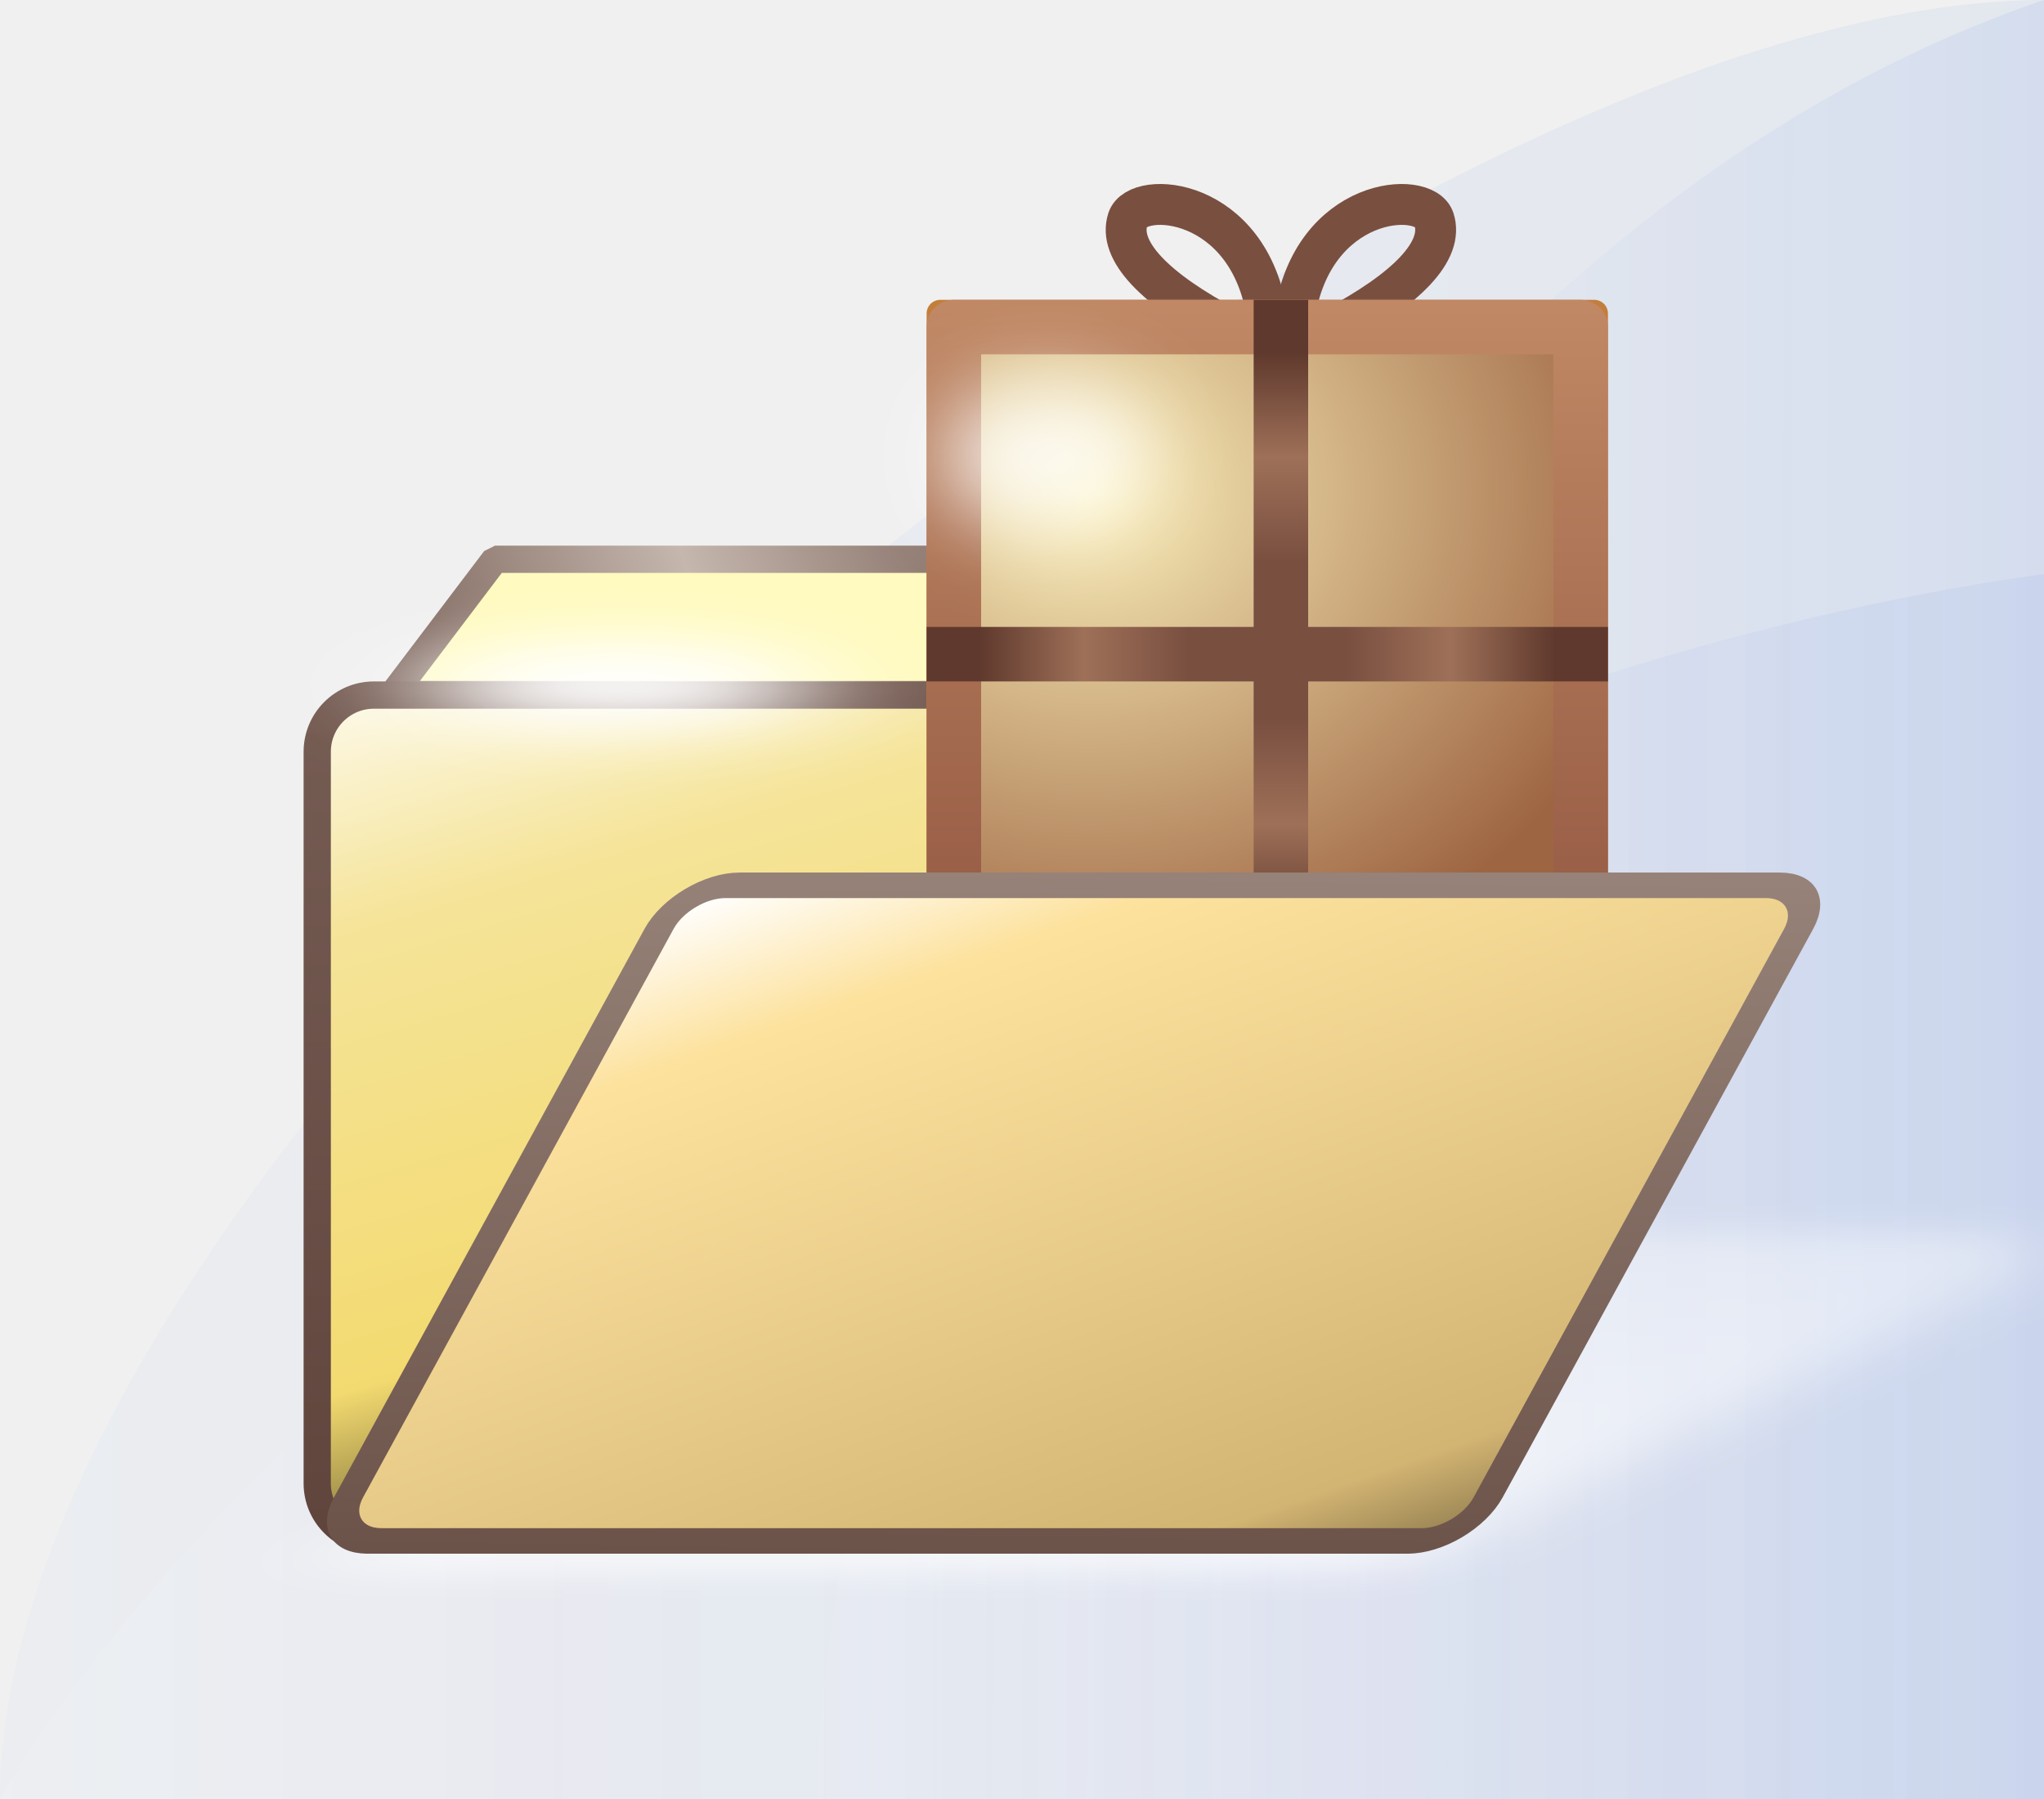
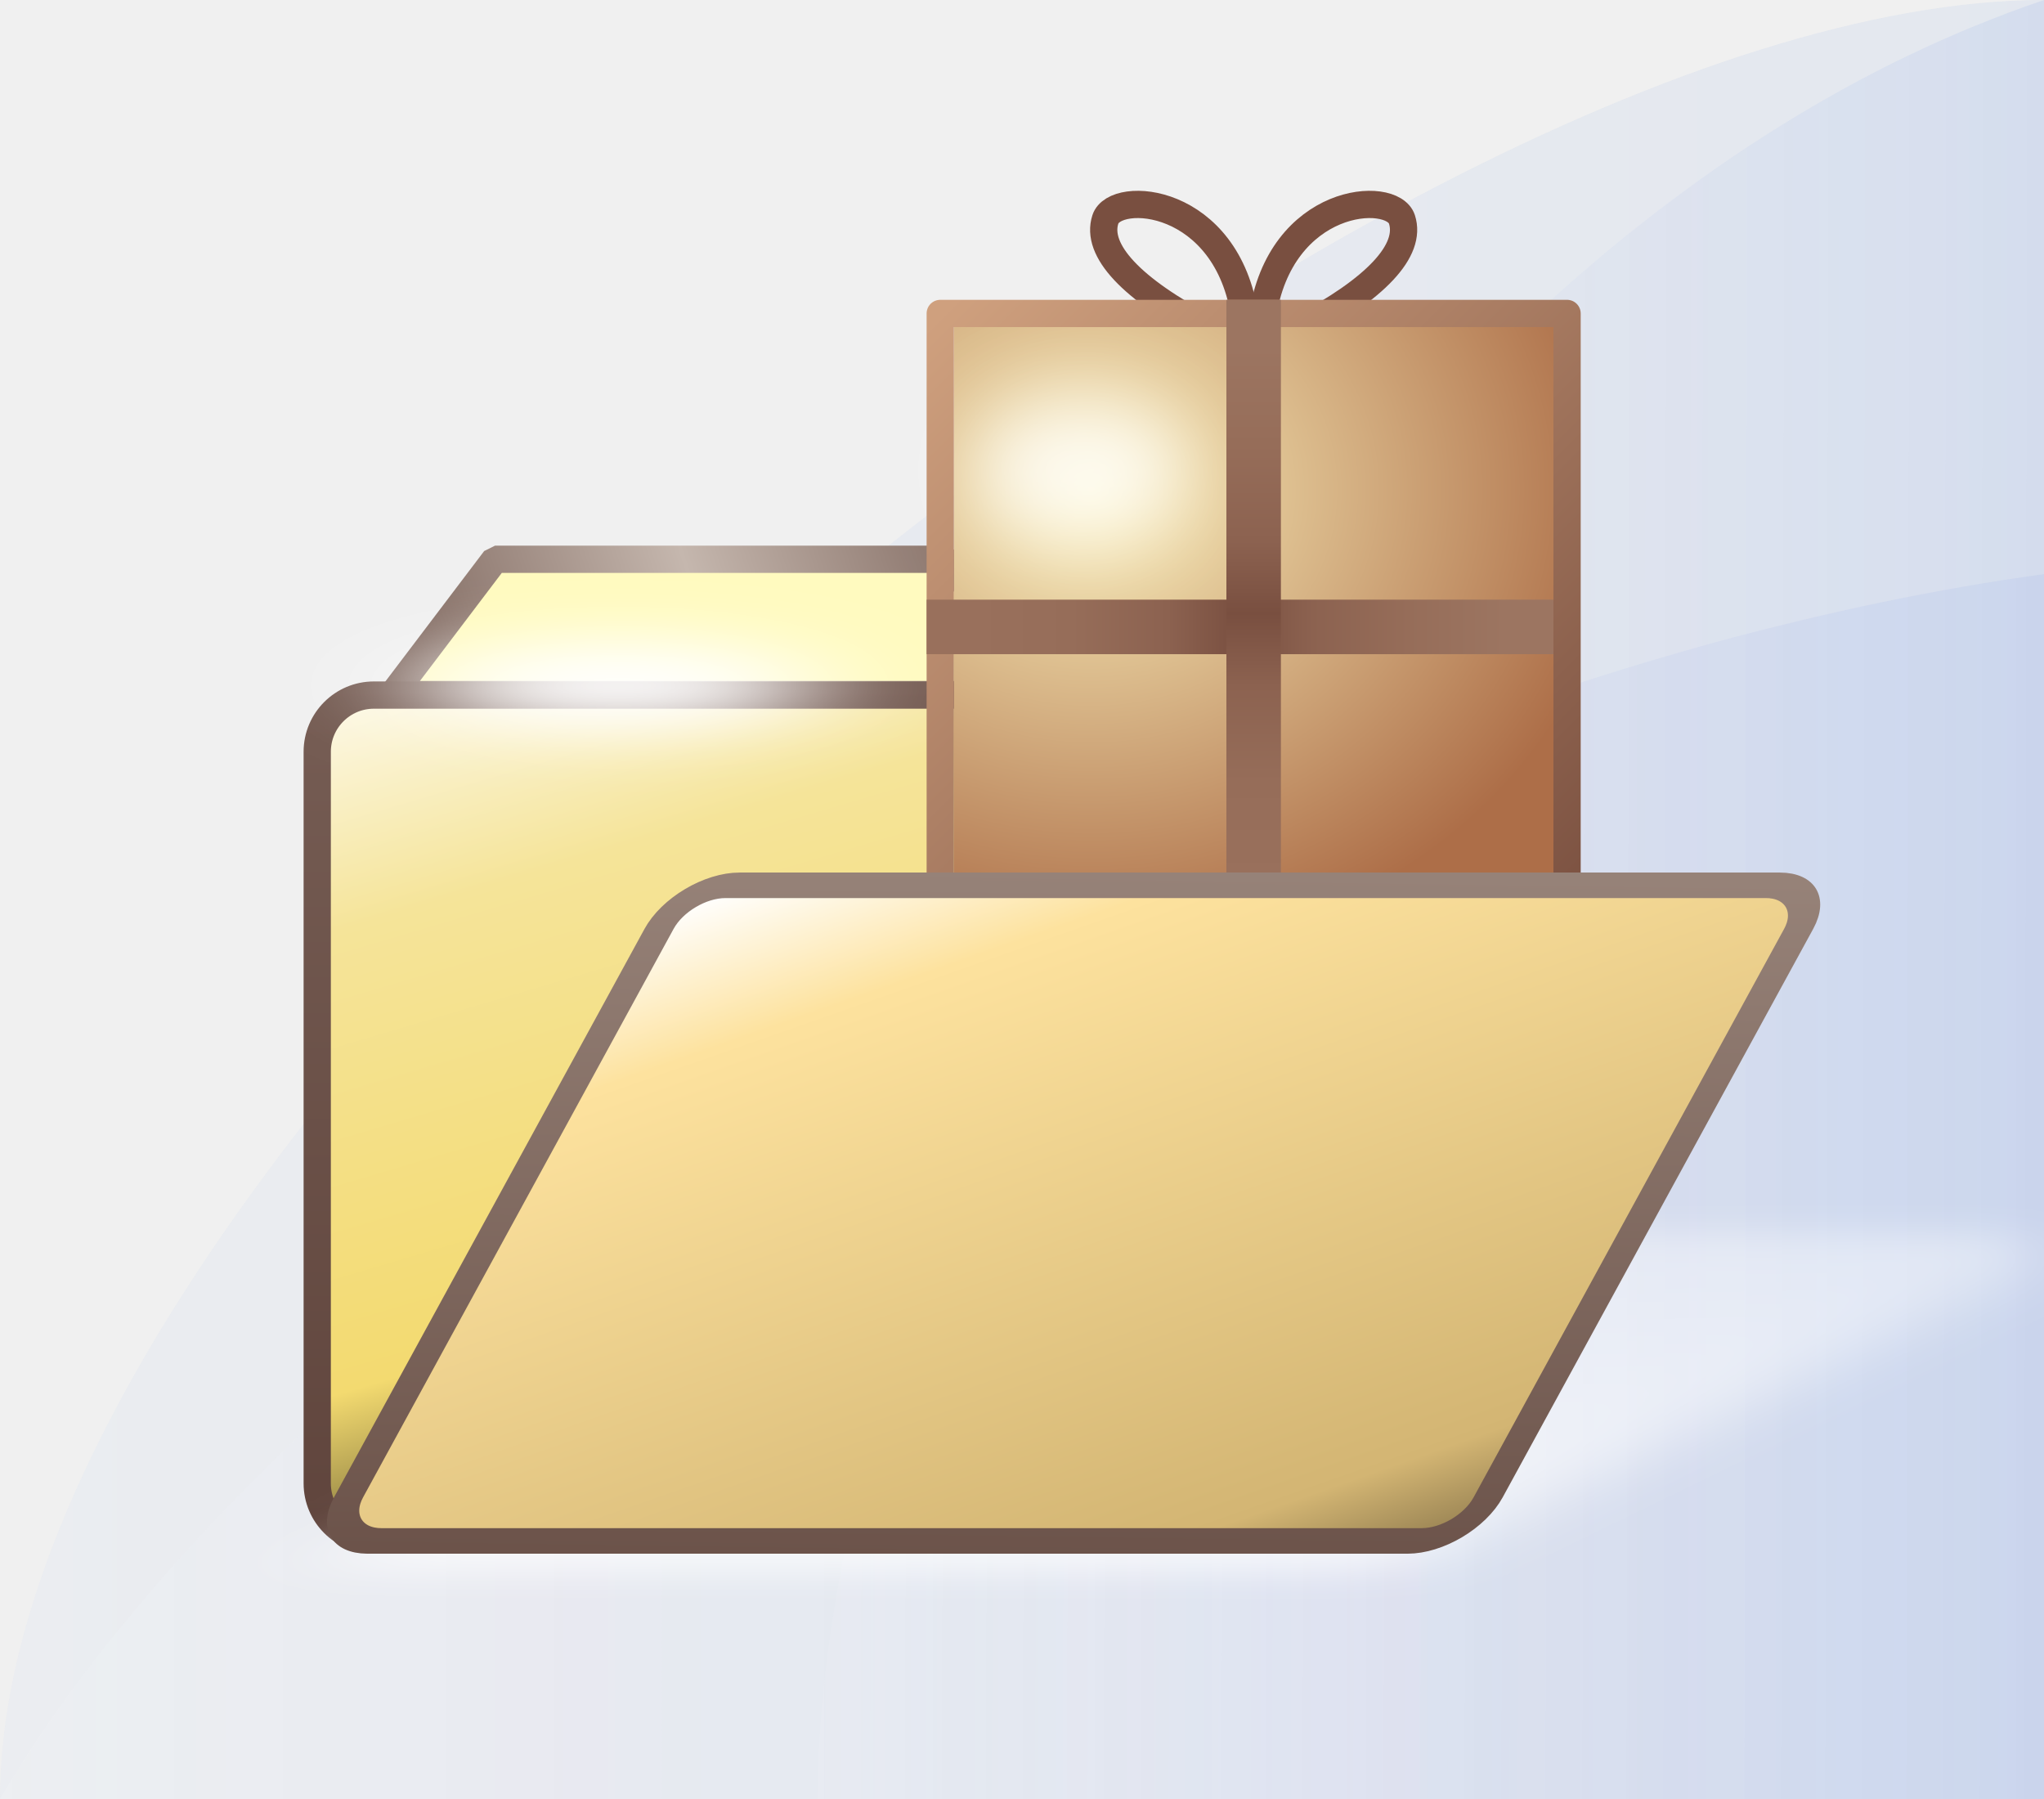
<svg xmlns="http://www.w3.org/2000/svg" xmlns:xlink="http://www.w3.org/1999/xlink" width="75" height="66" id="svg2" version="1.1">
  <defs id="defs4">
    <linearGradient id="linearGradient4541">
      <stop style="stop-color:#a1adb2;stop-opacity:1" offset="0" id="stop4543" />
      <stop style="stop-color:#000000;stop-opacity:0;" offset="1" id="stop4545" />
    </linearGradient>
    <linearGradient id="linearGradient4972">
      <stop style="stop-color:#ffffff;stop-opacity:1" offset="0" id="stop4974" />
      <stop style="stop-color:#f5f8fd;stop-opacity:1" offset="1" id="stop4976" />
    </linearGradient>
    <linearGradient id="linearGradient4964">
      <stop style="stop-color:#ffffff;stop-opacity:1" offset="0" id="stop4966" />
      <stop style="stop-color:#e8eefa;stop-opacity:1" offset="1" id="stop4968" />
    </linearGradient>
    <linearGradient id="linearGradient4956">
      <stop style="stop-color:#fcfdfe;stop-opacity:1" offset="0" id="stop4958" />
      <stop style="stop-color:#dee6f8;stop-opacity:1" offset="1" id="stop4960" />
    </linearGradient>
    <filter style="color-interpolation-filters:sRGB" id="filter8854">
      <feFlood flood-opacity="0.933" flood-color="rgb(244,248,254)" result="flood" id="feFlood8856" />
      <feComposite in="flood" in2="SourceGraphic" operator="in" result="composite1" id="feComposite8858" />
      <feGaussianBlur in="composite1" stdDeviation="1.2" result="blur" id="feGaussianBlur8860" />
      <feOffset dx="-1" dy="3" result="offset" id="feOffset8862" />
      <feComposite in="SourceGraphic" in2="offset" operator="over" result="composite2" id="feComposite8864" />
    </filter>
    <linearGradient id="linearGradient6122">
      <stop style="stop-color:#c0c0c0;stop-opacity:1" offset="0" id="stop6124" />
      <stop id="stop6132" offset="0.5" style="stop-color:#adadad;stop-opacity:1" />
      <stop style="stop-color:#808080;stop-opacity:1" offset="1" id="stop6126" />
    </linearGradient>
    <linearGradient id="linearGradient7087">
      <stop style="stop-color:#17325d;stop-opacity:1;" offset="0" id="stop7089" />
      <stop id="stop7091" offset="0.25" style="stop-color:#b4d0e2;stop-opacity:1" />
      <stop id="stop7093" offset="0.5" style="stop-color:#b7d2e4;stop-opacity:1" />
      <stop style="stop-color:#acc9de;stop-opacity:1" offset="0.75" id="stop7095" />
      <stop style="stop-color:#3e72a7;stop-opacity:1" offset="1" id="stop7097" />
    </linearGradient>
    <mask id="mask7366" maskUnits="userSpaceOnUse">
      <path style="fill:#ffffff;fill-opacity:1;stroke:#ffffff;stroke-width:1;stroke-linecap:butt;stroke-linejoin:miter;stroke-miterlimit:4;stroke-opacity:1;stroke-dashoffset:0;display:inline" d="m -16.593,1040.862 9.99,0 0,10.002 -2.983,3.038 -5.966,0 c -0.53,-0.022 -1.041,-0.552 -1.041,-1.038 z" id="path7368" />
    </mask>
    <linearGradient id="linearGradient7584-5">
      <stop id="stop7586-4" offset="0" style="stop-color:#f9cd5f;stop-opacity:1" />
      <stop id="stop7588-5" offset="1" style="stop-color:#fbf0b4;stop-opacity:1" />
    </linearGradient>
    <linearGradient id="linearGradient7592-1">
      <stop id="stop7594-6" offset="0" style="stop-color:#bd8416;stop-opacity:1" />
      <stop id="stop7596-9" offset="1" style="stop-color:#a66b10;stop-opacity:1" />
    </linearGradient>
    <linearGradient id="linearGradient10798-1-9-3-7-6-6-6-2-6-7-98-9-4-1">
      <stop style="stop-color:#5aad60;stop-opacity:1;" offset="0" id="stop10800-5-2-1-8-20-4-0-2-1-9-0-0-1-1" />
      <stop id="stop10806-6-8-5-3-9-2-2-7-0-4-2-7-8-9" offset="0.5" style="stop-color:#5bb26a;stop-opacity:1;" />
      <stop style="stop-color:#a4c589;stop-opacity:1" offset="1" id="stop10802-1-5-3-0-4-6-8-5-5-6-69-6-4-0" />
    </linearGradient>
    <mask maskUnits="userSpaceOnUse" id="mask7366-4">
      <path id="path7368-2" d="m -16.593,1040.862 9.99,0 0,10.002 -2.983,3.038 -5.966,0 c -0.53,-0.022 -1.041,-0.552 -1.041,-1.038 z" style="fill:#ffffff;fill-opacity:1;stroke:#ffffff;stroke-width:1;stroke-linecap:butt;stroke-linejoin:miter;stroke-miterlimit:4;stroke-opacity:1;stroke-dashoffset:0;display:inline" />
    </mask>
    <linearGradient xlink:href="#linearGradient7087" id="linearGradient9331" gradientUnits="userSpaceOnUse" gradientTransform="translate(-20,0)" x1="4.778" y1="1039.812" x2="4.778" y2="1041.911" />
    <linearGradient y2="1041.911" x2="4.778" y1="1039.812" x1="4.778" gradientTransform="translate(-18,4.7e-5)" gradientUnits="userSpaceOnUse" id="linearGradient9333" xlink:href="#linearGradient7087" />
    <linearGradient y2="1041.911" x2="4.778" y1="1039.812" x1="4.778" gradientTransform="translate(-16,4.7e-5)" gradientUnits="userSpaceOnUse" id="linearGradient9335" xlink:href="#linearGradient7087" />
    <linearGradient y2="1041.911" x2="4.778" y1="1039.812" x1="4.778" gradientTransform="translate(-14,4.7e-5)" gradientUnits="userSpaceOnUse" id="linearGradient9337" xlink:href="#linearGradient7087" />
    <linearGradient y2="1041.911" x2="4.778" y1="1039.812" x1="4.778" gradientTransform="translate(-12,4.7e-5)" gradientUnits="userSpaceOnUse" id="linearGradient9339" xlink:href="#linearGradient7087" />
    <linearGradient gradientTransform="translate(-80,0)" gradientUnits="userSpaceOnUse" y2="1042.797" x2="163.22" y1="1042.797" x1="88.22" id="linearGradient68073" xlink:href="#linearGradient4956" />
    <linearGradient gradientTransform="translate(-80,0)" gradientUnits="userSpaceOnUse" y2="1032.267" x2="163.22" y1="1032.267" x1="94.47" id="linearGradient68075" xlink:href="#linearGradient4964" />
    <linearGradient gradientTransform="translate(-80,0)" gradientUnits="userSpaceOnUse" y2="1032.267" x2="152.722" y1="1032.267" x1="88.22" id="linearGradient68077" xlink:href="#linearGradient4972" />
    <filter id="filter8854-9" style="color-interpolation-filters:sRGB">
      <feFlood id="feFlood8856-0" result="flood" flood-color="rgb(244,248,254)" flood-opacity="0.933" />
      <feComposite id="feComposite8858-2" result="composite1" operator="in" in2="SourceGraphic" in="flood" />
      <feGaussianBlur id="feGaussianBlur8860-3" result="blur" stdDeviation="1.2" in="composite1" />
      <feOffset id="feOffset8862-2" result="offset" dy="3" dx="-1" />
      <feComposite id="feComposite8864-3" result="composite2" operator="over" in2="offset" in="SourceGraphic" />
    </filter>
    <linearGradient id="linearGradient10798-1-9-3-7-6-8-9-0-9-1">
      <stop id="stop10800-5-2-1-8-20-6-4-9-8-2" offset="0" style="stop-color:#7564b1;stop-opacity:1" />
      <stop style="stop-color:#5d4aa1;stop-opacity:1" offset="0.5" id="stop10806-6-8-5-3-9-24-8-4-3-2" />
      <stop id="stop10802-1-5-3-0-4-8-4-2-9-2" offset="1" style="stop-color:#9283c3;stop-opacity:1" />
    </linearGradient>
    <linearGradient id="linearGradient7540-2-3-8-7">
      <stop id="stop7542-8-7-5-3" offset="0" style="stop-color:#ffffff;stop-opacity:0.502" />
      <stop style="stop-color:#ffffff;stop-opacity:1" offset="0.476" id="stop7544-8-2-0-5" />
      <stop style="stop-color:#ffffff;stop-opacity:0" offset="0.5" id="stop7546-1-7-9-5" />
      <stop id="stop7548-98-9-2-4" offset="1" style="stop-color:#ffffff;stop-opacity:0;" />
    </linearGradient>
    <linearGradient id="linearGradient7272-66-4-5-5-5-8">
      <stop style="stop-color:#8f6c10;stop-opacity:1" offset="0" id="stop7274-6-0-1-7-4-7" />
      <stop style="stop-color:#c9a645;stop-opacity:1" offset="1" id="stop7276-66-6-3-9-1-4" />
    </linearGradient>
    <linearGradient y2="1030.341" x2="-10.16" y1="1030.341" x1="-22.454" gradientUnits="userSpaceOnUse" id="linearGradient10540" xlink:href="#linearGradient7540-2-3-8-7" />
    <linearGradient y2="1030.341" x2="-10.16" y1="1030.341" x1="-22.454" gradientTransform="matrix(0,1,-1,0,1014.034,1046.648)" gradientUnits="userSpaceOnUse" id="linearGradient10542" xlink:href="#linearGradient7540-2-3-8-7" />
    <linearGradient y2="1023.257" x2="-15.946" y1="1037.466" x1="-15.946" gradientTransform="matrix(0.9558512,0,0,0.9558512,-0.7199206,45.48839)" gradientUnits="userSpaceOnUse" id="linearGradient10544" xlink:href="#linearGradient7272-66-4-5-5-5-8" />
    <mask id="mask10620" maskUnits="userSpaceOnUse">
      <path transform="matrix(0.5548295,0,0,0.5548295,-206.9604,787.0865)" d="m 398.75,468.237 a 10.625,10.625 0 1 1 -21.25,0 10.625,10.625 0 1 1 21.25,0 z" id="path10622" style="font-size:13.589px;font-style:normal;font-weight:normal;line-height:125%;letter-spacing:0px;word-spacing:0px;fill:#ffffff;fill-opacity:1;stroke:#ffffff;stroke-width:2.166;stroke-linecap:round;stroke-linejoin:round;stroke-miterlimit:4;stroke-opacity:1;stroke-dasharray:none;stroke-dashoffset:0;display:inline;font-family:Sans" />
    </mask>
    <linearGradient id="linearGradient4528-9-5-7-9-7-3">
      <stop id="stop4530-0-5-0-5-8-4" offset="0" style="stop-color:#e0c576;stop-opacity:1;" />
      <stop id="stop4532-7-9-3-3-6-1" offset="1" style="stop-color:#9e7916;stop-opacity:1" />
    </linearGradient>
    <linearGradient id="linearGradient6281-8-0-1-6-6-4-2-8-0">
      <stop style="stop-color:#f7f9fb;stop-opacity:1" offset="0" id="stop6283-0-2-2-1-2-0-1-6-0" />
      <stop style="stop-color:#ffd680;stop-opacity:1" offset="1" id="stop6285-5-0-9-7-6-9-9-1-9" />
    </linearGradient>
    <linearGradient xlink:href="#linearGradient4972-7" id="linearGradient4978" x1="88.22" y1="1032.267" x2="163.22" y2="1032.267" gradientUnits="userSpaceOnUse" gradientTransform="translate(-88.22012,-999.2669)" />
    <linearGradient id="linearGradient4972-7">
      <stop style="stop-color:#b8ccf1;stop-opacity:0.102" offset="0" id="stop4974-8" />
      <stop style="stop-color:#6e97e2;stop-opacity:0.102" offset="1" id="stop4976-1" />
    </linearGradient>
    <linearGradient xlink:href="#linearGradient4964-3" id="linearGradient4970" x1="118.386" y1="1032.184" x2="163.22" y2="1032.267" gradientUnits="userSpaceOnUse" gradientTransform="translate(-88.22012,-999.2669)" />
    <linearGradient id="linearGradient4964-3">
      <stop style="stop-color:#ffffff;stop-opacity:0.349" offset="0" id="stop4966-1" />
      <stop style="stop-color:#91ade6;stop-opacity:1" offset="1" id="stop4968-1" />
    </linearGradient>
    <linearGradient xlink:href="#linearGradient4956-2" id="linearGradient4962" x1="88.22" y1="1042.797" x2="163.22" y2="1042.797" gradientUnits="userSpaceOnUse" gradientTransform="translate(-88.22012,-999.2669)" />
    <linearGradient id="linearGradient4956-2">
      <stop style="stop-color:#fcfdfe;stop-opacity:0.256" offset="0" id="stop4958-5" />
      <stop style="stop-color:#98aae7;stop-opacity:0.404" offset="1" id="stop4960-6" />
    </linearGradient>
    <linearGradient id="linearGradient3827">
      <stop id="stop3829" offset="0" style="stop-color:#ffffff;stop-opacity:0;" />
      <stop style="stop-color:#ffffff;stop-opacity:1;" offset="0.601" id="stop3835" />
      <stop id="stop3831" offset="1" style="stop-color:#ffffff;stop-opacity:0;" />
    </linearGradient>
    <linearGradient id="linearGradient10798-1-9-3-7-6-8-9-0-9-1-0">
      <stop id="stop10800-5-2-1-8-20-6-4-9-8-2-9" offset="0" style="stop-color:#f3faed;stop-opacity:1" />
      <stop style="stop-color:#e7f4da;stop-opacity:1" offset="0.659" id="stop10806-6-8-5-3-9-24-8-4-3-2-4" />
      <stop id="stop10802-1-5-3-0-4-8-4-2-9-2-5" offset="1" style="stop-color:#67bf1f;stop-opacity:1" />
    </linearGradient>
    <linearGradient xlink:href="#linearGradient4541" id="linearGradient5885" x1="41" y1="1007.862" x2="60" y2="1008.362" gradientUnits="userSpaceOnUse" gradientTransform="matrix(0,1,-1,0,1034.362,967.3613)" />
    <linearGradient xlink:href="#linearGradient4894" id="linearGradient4884" x1="11.927" y1="67.149" x2="1.014" y2="30.178" gradientUnits="userSpaceOnUse" gradientTransform="matrix(1.004429,0,0,1.008933,10.98139,-7.447563)" />
    <linearGradient id="linearGradient4894">
      <stop id="stop4896" offset="0" style="stop-color:#000000;stop-opacity:1" />
      <stop style="stop-color:#f3da70;stop-opacity:1;" offset="0.303" id="stop5248" />
      <stop style="stop-color:#f5e499;stop-opacity:1" offset="0.722" id="stop5246" />
      <stop id="stop4898" offset="1" style="stop-color:#ffffff;stop-opacity:1" />
    </linearGradient>
    <linearGradient xlink:href="#linearGradient5252" id="linearGradient5258" x1="5" y1="64" x2="5" y2="32" gradientUnits="userSpaceOnUse" gradientTransform="matrix(1.006761,0,0,1.013231,10.88021,-7.585433)" />
    <linearGradient id="linearGradient5252">
      <stop style="stop-color:#5f443c;stop-opacity:1" offset="0" id="stop5254" />
      <stop style="stop-color:#765d54;stop-opacity:1" offset="1" id="stop5256" />
    </linearGradient>
    <linearGradient xlink:href="#linearGradient4199" id="linearGradient4205" x1="12" y1="26" x2="29" y2="21" gradientUnits="userSpaceOnUse" gradientTransform="matrix(1.435822,0,0,1.270043,-3.499458,-7.350728)" />
    <linearGradient id="linearGradient4199">
      <stop style="stop-color:#765d54;stop-opacity:1;" offset="0" id="stop4201" />
      <stop id="stop4207" offset="0.493" style="stop-color:#c5b7ae;stop-opacity:1" />
      <stop style="stop-color:#765d54;stop-opacity:1" offset="1" id="stop4203" />
    </linearGradient>
    <linearGradient xlink:href="#linearGradient4944" id="linearGradient4936" gradientUnits="userSpaceOnUse" x1="72.098" y1="86.552" x2="49.569" y2="40.099" gradientTransform="matrix(1,0,0,1.017901,6.597929,-9.475445)" />
    <linearGradient id="linearGradient4944">
      <stop style="stop-color:#000000;stop-opacity:1" offset="0" id="stop4908" />
      <stop id="stop4948" offset="0.282" style="stop-color:#d3b573;stop-opacity:1" />
      <stop id="stop4946" offset="0.862" style="stop-color:#fde29e;stop-opacity:1" />
      <stop style="stop-color:#ffffff;stop-opacity:1" offset="1" id="stop4910" />
    </linearGradient>
    <linearGradient xlink:href="#linearGradient4950" id="linearGradient4956-9" x1="60.343" y1="74.47" x2="60.806" y2="44.682" gradientUnits="userSpaceOnUse" gradientTransform="matrix(1,0,0,1.017901,6.597929,-9.475445)" />
    <linearGradient id="linearGradient4950">
      <stop style="stop-color:#6a5148;stop-opacity:1;" offset="0" id="stop4952" />
      <stop style="stop-color:#978379;stop-opacity:1" offset="1" id="stop4954" />
    </linearGradient>
-     <radialGradient xlink:href="#linearGradient11146-4-4-4-6-2" id="radialGradient10505" gradientUnits="userSpaceOnUse" gradientTransform="matrix(3.45553,-6.5559913e-6,5.7532742e-6,3.032434,-1297.27,-1323)" cx="386.993" cy="442.22" fx="386.993" fy="442.22" r="6.188" />
    <linearGradient id="linearGradient11146-4-4-4-6-2">
      <stop id="stop11150-4-72-3-9-7" offset="0" style="stop-color:#faefba;stop-opacity:1" />
      <stop style="stop-color:#9e6542;stop-opacity:1" offset="1" id="stop11152-9-0-7-3-8" />
    </linearGradient>
-     <linearGradient xlink:href="#linearGradient10573" id="linearGradient10579" x1="366.048" y1="430.172" x2="366.048" y2="466.01" gradientUnits="userSpaceOnUse" gradientTransform="matrix(0.6465107,0,0,0.6465107,-195.9827,-267.3906)" />
-     <linearGradient id="linearGradient10573">
-       <stop style="stop-color:#c18965;stop-opacity:1;" offset="0" id="stop10575" />
-       <stop style="stop-color:#975c45;stop-opacity:1" offset="1" id="stop10577" />
-     </linearGradient>
-     <linearGradient xlink:href="#linearGradient10507" id="linearGradient4895" gradientUnits="userSpaceOnUse" x1="355.297" y1="449.881" x2="394.719" y2="449.881" gradientTransform="matrix(0,0.5366019,-0.5366019,0,288.4072,-177.7302)" />
    <linearGradient id="linearGradient10507">
      <stop style="stop-color:#5f392d;stop-opacity:1" offset="0" id="stop10509" />
      <stop id="stop10511" offset="0.182" style="stop-color:#9e7058;stop-opacity:1" />
      <stop id="stop10513" offset="0.364" style="stop-color:#794f40;stop-opacity:1" />
      <stop id="stop10515" offset="0.5" style="stop-color:#794f40;stop-opacity:1" />
      <stop id="stop10517" offset="0.636" style="stop-color:#794f40;stop-opacity:1" />
      <stop style="stop-color:#9e7058;stop-opacity:1" offset="0.818" id="stop10519" />
      <stop style="stop-color:#5f392d;stop-opacity:1" offset="1" id="stop10522" />
    </linearGradient>
-     <linearGradient y2="449.881" x2="394.719" y1="449.881" x1="355.297" gradientTransform="matrix(-0.536602,0,0,-0.536602,247.7302,265.4073)" gradientUnits="userSpaceOnUse" id="linearGradient10544-0" xlink:href="#linearGradient10507" />
    <filter style="color-interpolation-filters:sRGB" id="filter5309" x="-0.413" width="1.826" y="-0.688" height="2.376">
      <feGaussianBlur stdDeviation="2.58" id="feGaussianBlur5311" />
-     </filter>
-     <filter style="color-interpolation-filters:sRGB" id="filter5309-8" x="-0.413" width="1.826" y="-0.688" height="2.376">
-       <feGaussianBlur stdDeviation="2.58" id="feGaussianBlur5311-9" />
    </filter>
    <linearGradient xlink:href="#linearGradient4456" id="linearGradient4462" x1="63.735" y1="1039.362" x2="61.727" y2="1006.362" gradientUnits="userSpaceOnUse" gradientTransform="matrix(1,0,-0.7275016,1,733.4026,2.0004)" />
    <linearGradient id="linearGradient4456">
      <stop style="stop-color:#ffffff;stop-opacity:0.659" offset="0" id="stop4458" />
      <stop style="stop-color:#ffffff;stop-opacity:0.369" offset="1" id="stop4460" />
    </linearGradient>
    <filter style="color-interpolation-filters:sRGB" id="filter4606" x="-0.063" width="1.126" y="-0.109" height="1.218">
      <feGaussianBlur stdDeviation="1.541" id="feGaussianBlur4608" />
    </filter>
+     <linearGradient id="linearGradient11146-4-4-4-6-2-8">
+       <stop id="stop11150-4-72-3-9-7-2" offset="0" style="stop-color:#faefba;stop-opacity:1" />
+       <stop style="stop-color:#ad6e48;stop-opacity:1" offset="1" id="stop11152-9-0-7-3-8-0" />
+     </linearGradient>
+     <linearGradient id="linearGradient10573-4">
+       <stop style="stop-color:#cfa07e;stop-opacity:1" offset="0" id="stop10575-8" />
+       <stop style="stop-color:#7a5040;stop-opacity:1" offset="1" id="stop10577-2" />
+     </linearGradient>
+     <linearGradient id="linearGradient4368">
+       <stop id="stop4370" offset="0" style="stop-color:#9c7561;stop-opacity:1" />
+       <stop style="stop-color:#966d59;stop-opacity:1" offset="0.182" id="stop4372" />
+       <stop style="stop-color:#8c6250;stop-opacity:1" offset="0.364" id="stop4374" />
+       <stop style="stop-color:#794f40;stop-opacity:1" offset="0.5" id="stop4376" />
+       <stop style="stop-color:#8c6250;stop-opacity:1" offset="0.636" id="stop4378" />
+       <stop id="stop4380" offset="0.818" style="stop-color:#966d59;stop-opacity:1" />
+       <stop id="stop4382" offset="1" style="stop-color:#99705c;stop-opacity:1" />
+     </linearGradient>
+     <radialGradient xlink:href="#linearGradient11146-4-4-4-6-2-8" id="radialGradient10505-4" gradientUnits="userSpaceOnUse" gradientTransform="matrix(3.167569,-6.0096636e-6,5.2738345e-6,2.779733,-1185.789,-224.9307)" cx="386.993" cy="442.22" fx="386.993" fy="442.22" r="6.188" />
+     <filter style="color-interpolation-filters:sRGB" id="filter5309-8-3" x="-0.413" width="1.826" y="-0.688" height="2.376">
+       <feGaussianBlur stdDeviation="2.58" id="feGaussianBlur5311-9-9" />
+     </filter>
+     <linearGradient xlink:href="#linearGradient10573-4" id="linearGradient10579-0" x1="357.276" y1="432.152" x2="392.852" y2="467.727" gradientUnits="userSpaceOnUse" gradientTransform="matrix(0.6465103,0,0,0.6465177,-196.4826,718.4683)" />
+     <linearGradient xlink:href="#linearGradient4368" id="linearGradient4895-6" gradientUnits="userSpaceOnUse" x1="355.297" y1="449.881" x2="394.719" y2="449.881" gradientTransform="matrix(-0.4936732,0,0,-0.4940427,230.6315,1231.623)" />
+     <linearGradient xlink:href="#linearGradient4368" id="linearGradient4895-8" gradientUnits="userSpaceOnUse" x1="355.297" y1="449.881" x2="394.719" y2="449.881" gradientTransform="matrix(0,0.4936732,-0.4940427,0,268.2606,823.7306)" />
  </defs>
  <g id="layer2" style="display:inline">
    <path id="rect4113-1" d="M 75,0 75,66 1e-6,66 C 1e-6,41.205 50.01,0 75,0 Z" style="display:inline;fill:url(#linearGradient4978);fill-opacity:1;stroke:none" />
    <path id="rect4113-1-0" d="M 75,21.061 75,66 1e-6,66 C 10.625,47.804 43.51,25.436 75,21.061 Z" style="display:inline;opacity:0.404;fill:url(#linearGradient4962);fill-opacity:1;stroke:none" />
    <g id="g11331-3-1-1-7" style="display:inline" transform="matrix(0.279033,0,0,0.279033,-14.61814,-107.5287)">
      <g style="fill:#737986;fill-opacity:1;stroke:#595e68;stroke-opacity:1" id="g13408-8-2" />
    </g>
    <path id="rect4113-1-7" d="M 75,4.0000001e-7 75,66 30,66 C 30,46.154 47.709,9.25 75,4e-7 Z" style="display:inline;opacity:0.184;fill:url(#linearGradient4970);fill-opacity:1;stroke:none" />
  </g>
  <g id="layer1" style="display:inline" transform="translate(0,-986.3622)">
-     <path style="font-style:normal;font-weight:normal;font-size:13.589px;line-height:125%;font-family:Sans;letter-spacing:0px;word-spacing:0px;display:inline;fill:url(#linearGradient4462);fill-opacity:1;stroke:none;stroke-width:2;stroke-linecap:round;stroke-linejoin:round;stroke-miterlimit:4;stroke-dasharray:none;stroke-dashoffset:0;stroke-opacity:1;filter:url(#filter4606)" d="m 47,1007.362 -12.319,16.933 -12.416,17.067 16.933,0 17.067,0 12.416,-17.067 0.097,-0.133 12.222,-16.8 -17.067,0 -16.933,0 z" id="rect10961-8-3-6-1" transform="matrix(1.172649,0,0.08958045,0.3660327,-107.9392,662.8355)" />
    <g style="" id="g5348" transform="translate(0,986.3622)">
      <path id="path5250" d="m 14.403,25.482 3.761,-4.964 16.537,0 3.905,4.964 z" style="fill:#fffabf;fill-opacity:1;fill-rule:evenodd;stroke:url(#linearGradient4205);stroke-width:1;stroke-linecap:butt;stroke-linejoin:bevel;stroke-miterlimit:4;stroke-dasharray:none;stroke-opacity:1" />
      <rect ry="2.079" y="25.5" x="11.64" height="31" width="41.86" id="rect4876" style="opacity:1;fill:url(#linearGradient4884);fill-opacity:1;stroke:url(#linearGradient5258);stroke-width:1;stroke-linejoin:bevel;stroke-miterlimit:4;stroke-dasharray:none;stroke-opacity:1" />
      <ellipse transform="matrix(1,0,0,0.3885586,-0.9999992,21.92632)" ry="4.5" rx="7.5" cy="8.308" cx="23.692" id="path5111" style="opacity:1;fill:#ffffff;fill-opacity:1;stroke:none;stroke-width:1.5;stroke-linecap:round;stroke-linejoin:miter;stroke-miterlimit:4;stroke-dasharray:none;stroke-dashoffset:0;stroke-opacity:1;filter:url(#filter5309)" />
    </g>
-     <g style="" id="g5334" transform="translate(0,986.3622)">
-       <path id="path5034-5-9" d="m 45.134,12.067 c -2.788,-1.465 -4.124,-2.879 -3.751,-4.021 0.359,-1.096 4.477,-0.843 5.122,3.597" style="fill:none;fill-rule:evenodd;stroke:#794f40;stroke-width:1.5;stroke-linecap:butt;stroke-linejoin:miter;stroke-opacity:1;stroke-miterlimit:4;stroke-dasharray:none" />
-       <path id="path5034-5" d="m 48.866,12.067 c 2.788,-1.465 4.124,-2.879 3.751,-4.021 -0.359,-1.096 -4.477,-0.843 -5.122,3.597" style="fill:none;fill-rule:evenodd;stroke:#794f40;stroke-width:1.5;stroke-linecap:butt;stroke-linejoin:miter;stroke-opacity:1;stroke-miterlimit:4;stroke-dasharray:none" />
-       <rect y="11.5" x="34.5" height="24" width="24" id="rect10961-8-3" style="font-style:normal;font-weight:normal;font-size:medium;line-height:125%;font-family:Sans;letter-spacing:0px;word-spacing:0px;display:inline;fill:url(#radialGradient10505);fill-opacity:1;stroke:#c37e3b;stroke-width:1;stroke-linecap:round;stroke-linejoin:round;stroke-miterlimit:4;stroke-dasharray:none;stroke-dashoffset:0;stroke-opacity:1" />
-       <path id="rect10961-8-3-6" d="M 35,12 35,23.455 35,35 l 11.455,0 11.545,0 0,-11.545 0,-0.09 L 58,12 46.455,12 35,12 Z" style="font-style:normal;font-weight:normal;font-size:13.589px;line-height:125%;font-family:Sans;letter-spacing:0px;word-spacing:0px;display:inline;fill:none;fill-opacity:1;stroke:url(#linearGradient10579);stroke-width:2;stroke-linecap:round;stroke-linejoin:round;stroke-miterlimit:4;stroke-dasharray:none;stroke-dashoffset:0;stroke-opacity:1" />
-       <path style="font-style:normal;font-weight:normal;font-size:medium;line-height:125%;font-family:Sans;letter-spacing:0px;word-spacing:0px;display:inline;fill:#915323;fill-opacity:1;stroke:url(#linearGradient4895);stroke-width:2;stroke-linecap:butt;stroke-linejoin:miter;stroke-miterlimit:4;stroke-dasharray:none;stroke-opacity:1" d="m 47,11 0,25" id="path11108-6-7-5" />
-       <path style="font-style:normal;font-weight:normal;font-size:13.589px;line-height:125%;font-family:Sans;letter-spacing:0px;word-spacing:0px;display:inline;fill:#915323;fill-opacity:1;stroke:url(#linearGradient10544-0);stroke-width:2;stroke-linecap:butt;stroke-linejoin:miter;stroke-miterlimit:4;stroke-dasharray:none;stroke-opacity:1" d="m 59,24 -25,0" id="path11108-6-7-5-6" />
-     </g>
+     <path style="fill:none;fill-rule:evenodd;stroke:#794f40;stroke-width:1;stroke-linecap:butt;stroke-linejoin:miter;stroke-miterlimit:4;stroke-dasharray:none;stroke-opacity:1" d="m 44.311,998.429 c -2.788,-1.464 -4.124,-2.879 -3.751,-4.021 0.359,-1.096 4.477,-0.843 5.122,3.597" id="path5034-5-9-5" />
+     <path style="fill:none;fill-rule:evenodd;stroke:#794f40;stroke-width:1;stroke-linecap:butt;stroke-linejoin:miter;stroke-miterlimit:4;stroke-dasharray:none;stroke-opacity:1" d="m 47.689,998.429 c 2.788,-1.464 4.124,-2.879 3.751,-4.021 -0.359,-1.096 -4.477,-0.843 -5.122,3.597" id="path5034-5-6" />
+     <rect style="font-style:normal;font-weight:normal;font-size:medium;line-height:125%;font-family:Sans;letter-spacing:0px;word-spacing:0px;display:inline;fill:url(#radialGradient10505-4);fill-opacity:1;stroke:none;stroke-width:1;stroke-linecap:round;stroke-linejoin:round;stroke-miterlimit:4;stroke-dasharray:none;stroke-dashoffset:0;stroke-opacity:1" id="rect10961-8-3-0" width="22" height="22" x="35" y="998.362" />
+     <ellipse style="opacity:0.813;fill:#ffffff;fill-opacity:1;stroke:none;stroke-width:1.5;stroke-linecap:round;stroke-linejoin:miter;stroke-miterlimit:4;stroke-dasharray:none;stroke-dashoffset:0;stroke-opacity:1;filter:url(#filter5309-8-3)" id="path5111-7-4" cx="23.692" cy="8.308" rx="7.5" ry="4.5" transform="matrix(0.5379692,0,0,0.5854794,26.88857,998.758)" />
+     <path style="font-style:normal;font-weight:normal;font-size:13.589px;line-height:125%;font-family:Sans;letter-spacing:0px;word-spacing:0px;display:inline;fill:none;fill-opacity:1;stroke:url(#linearGradient10579-0);stroke-width:1;stroke-linecap:round;stroke-linejoin:round;stroke-miterlimit:4;stroke-dasharray:none;stroke-dashoffset:0;stroke-opacity:1" d="m 34.5,997.862 0,11.455 0,11.545 11.455,0 11.545,0 0,-11.545 0,-0.09 0,-11.365 -11.545,0 -11.455,0 z" id="rect10961-8-3-6-7" />
+     <path id="path11108-6-7-5-8" d="m 57,1009.362 -23,0" style="font-style:normal;font-weight:normal;font-size:medium;line-height:125%;font-family:Sans;letter-spacing:0px;word-spacing:0px;display:inline;fill:#915323;fill-opacity:1;stroke:url(#linearGradient4895-6);stroke-width:2;stroke-linecap:butt;stroke-linejoin:miter;stroke-miterlimit:4;stroke-dasharray:none;stroke-opacity:1" />
+     <path id="path11108-6-7-5-5" d="m 46,997.362 0,23" style="font-style:normal;font-weight:normal;font-size:medium;line-height:125%;font-family:Sans;letter-spacing:0px;word-spacing:0px;display:inline;fill:#915323;fill-opacity:1;stroke:url(#linearGradient4895-8);stroke-width:2;stroke-linecap:butt;stroke-linejoin:miter;stroke-miterlimit:4;stroke-dasharray:none;stroke-opacity:1" />
+     <path style="font-style:normal;font-weight:normal;font-size:13.589px;line-height:125%;font-family:Sans;letter-spacing:0px;word-spacing:0px;display:inline;fill:url(#linearGradient4462);fill-opacity:1;stroke:none;stroke-width:2;stroke-linecap:round;stroke-linejoin:round;stroke-miterlimit:4;stroke-dasharray:none;stroke-dashoffset:0;stroke-opacity:1;filter:url(#filter4606)" d="m 47,1007.362 -12.319,16.933 -12.416,17.067 16.933,0 17.067,0 12.416,-17.067 0.097,-0.133 12.222,-16.8 -17.067,0 -16.933,0 z" id="rect10961-8-3-6-1" transform="matrix(1.172649,0,0.08958045,0.3660327,-107.9392,662.8355)" />
    <rect transform="matrix(1,0,-0.4794373,0.8775761,0,986.3622)" style="opacity:1;fill:url(#linearGradient4936);fill-opacity:1;stroke:url(#linearGradient4956-9);stroke-width:1.067;stroke-linejoin:bevel;stroke-miterlimit:4;stroke-dasharray:none;stroke-opacity:1" id="rect4932" width="41.815" height="27.408" x="42.8" y="37.01" ry="1.822" />
-     <ellipse style="opacity:0.813;fill:#ffffff;fill-opacity:1;stroke:none;stroke-width:1.5;stroke-linecap:round;stroke-linejoin:miter;stroke-miterlimit:4;stroke-dasharray:none;stroke-dashoffset:0;stroke-opacity:1;filter:url(#filter5309-8)" id="path5111-7" cx="23.692" cy="8.308" rx="7.5" ry="4.5" transform="matrix(0.5379692,0,0,0.5854794,25.62031,998.2381)" />
  </g>
</svg>
